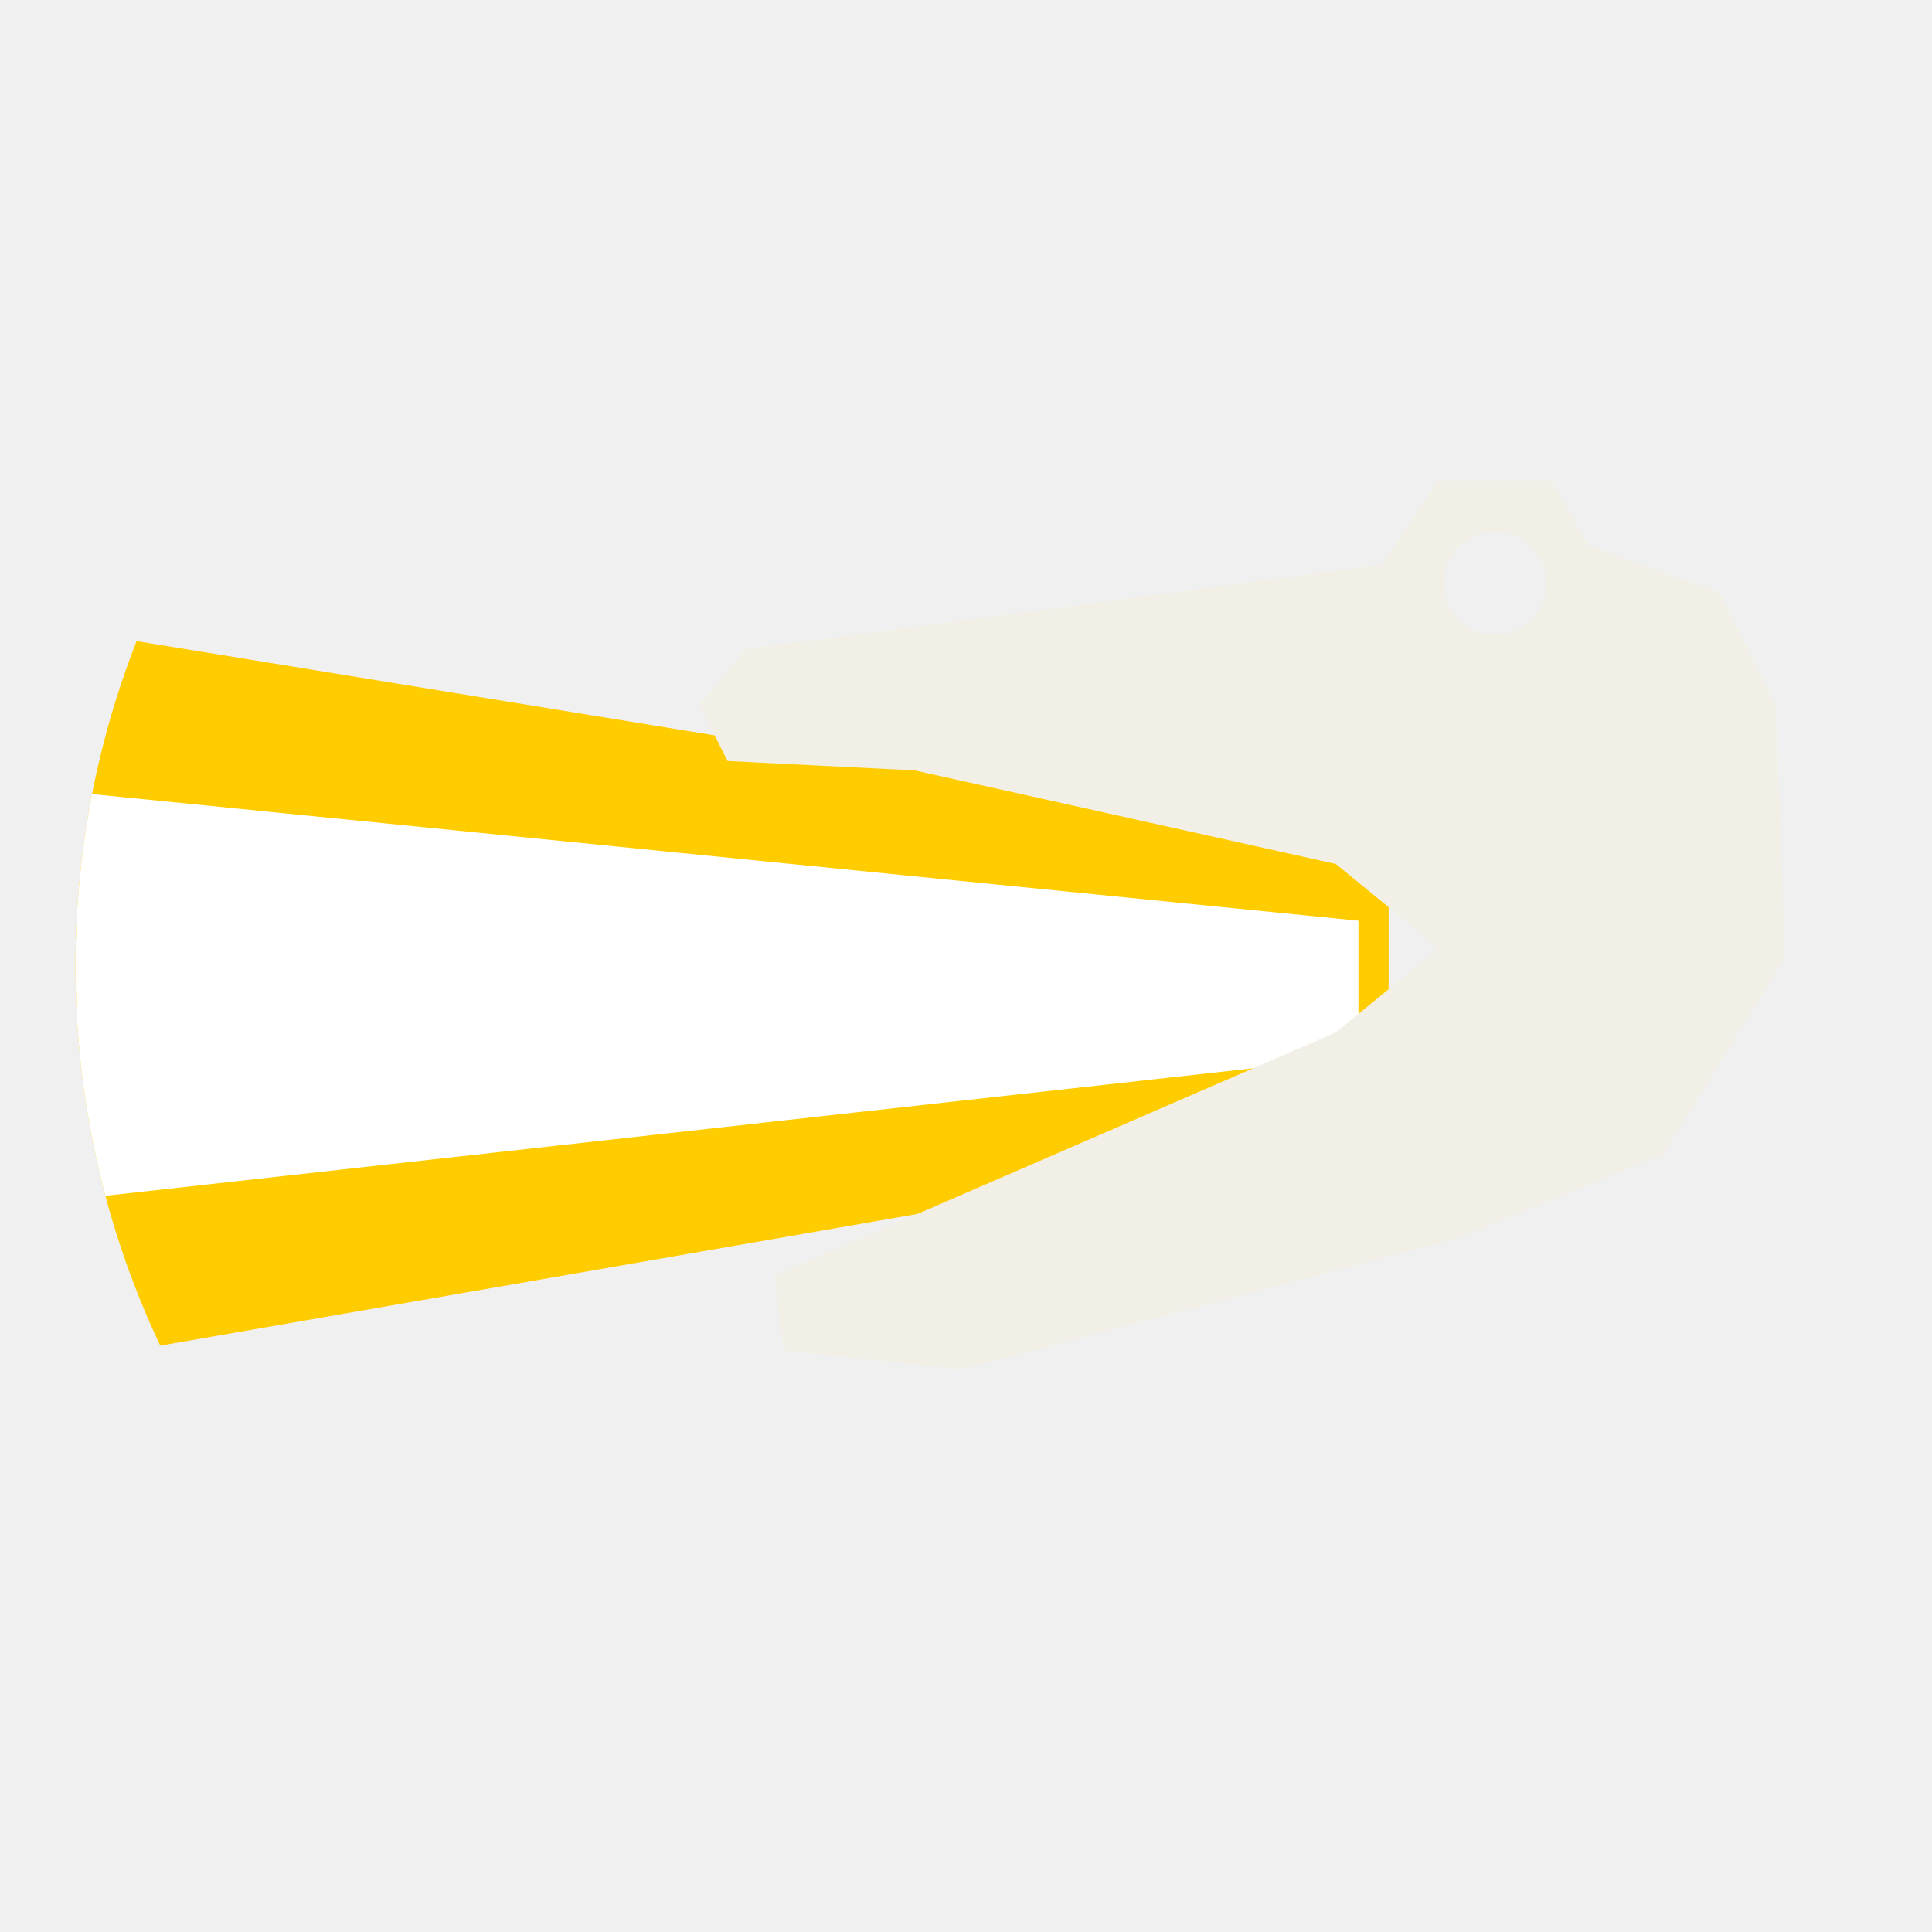
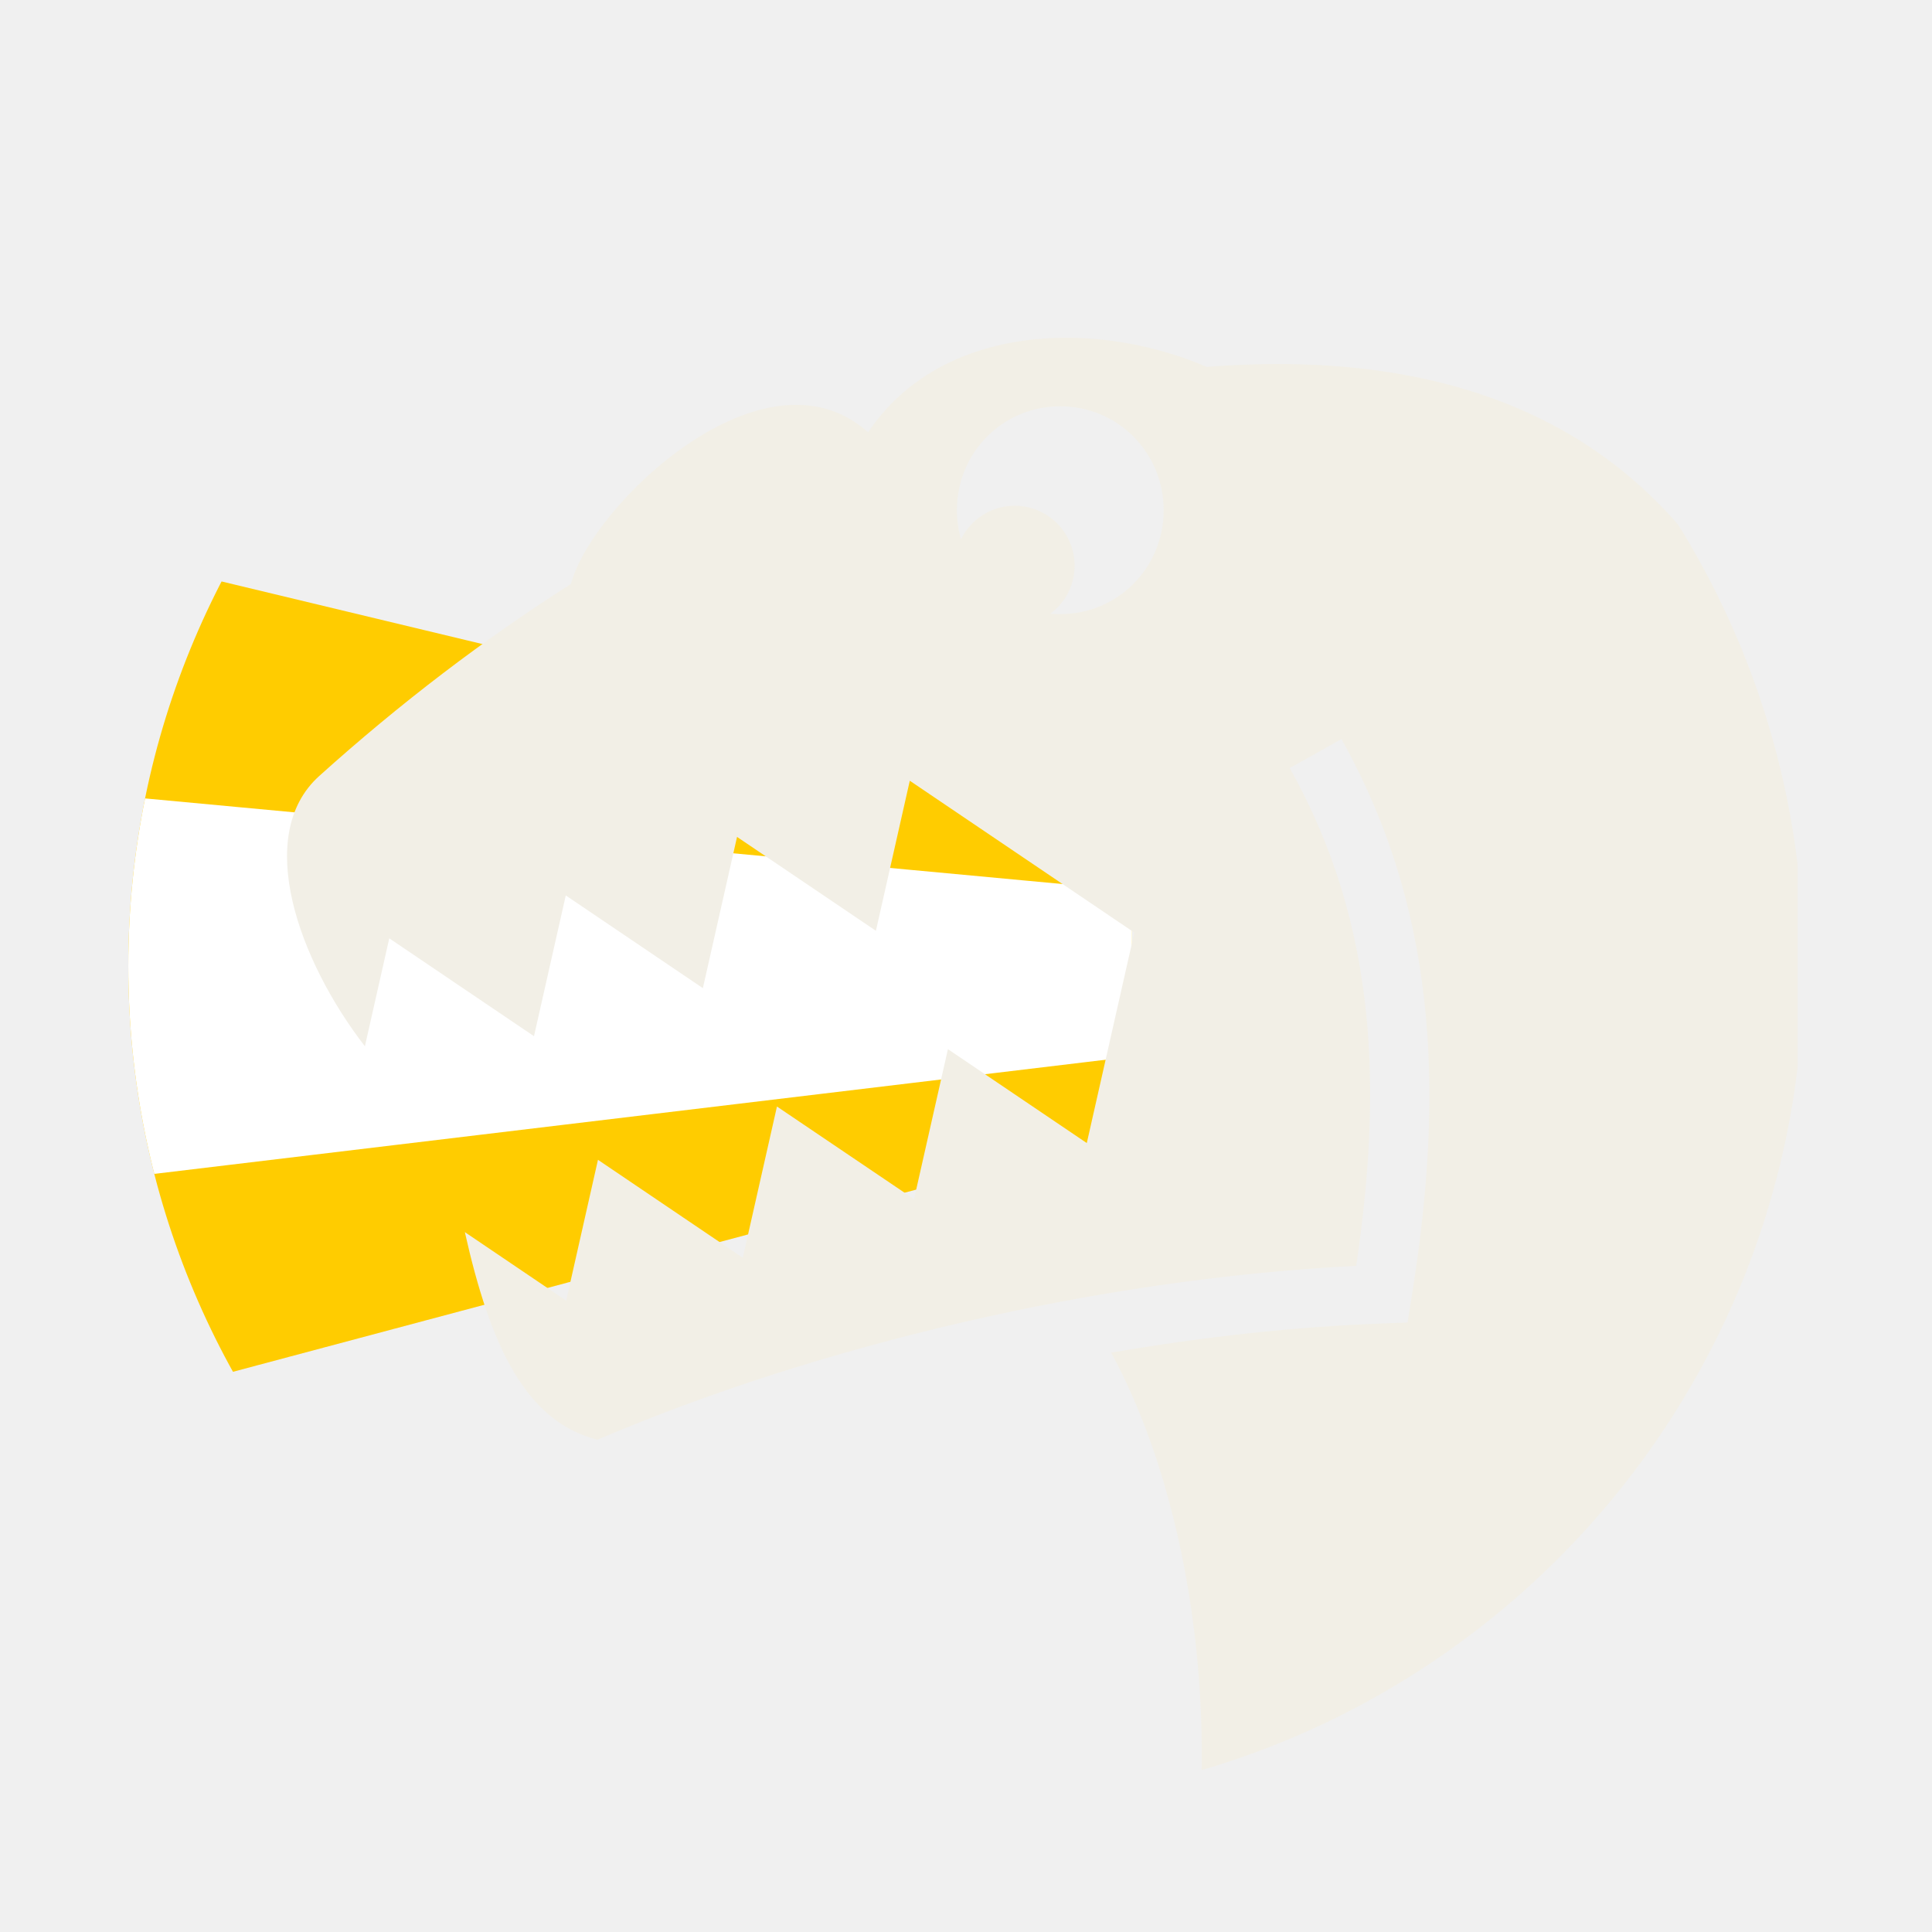
<svg xmlns="http://www.w3.org/2000/svg" width="256" height="256" viewBox="0 0 256 256">
  <defs>
    <clipPath id="disc">
-       <circle cx="128" cy="128" r="118" />
+       <circle cx="128" cy="128" r="111" />
    </clipPath>
  </defs>
  <g clip-path="url(#disc)">
-     <path fill="#ffcc00" d="M 184 112 L 184 150 L 0 182 L 0 82 Z" />
-     <path fill="#ffffff" d="M 180 122 L 180 140 L 0 160 L 0 104 Z" />
-   </g>
-   <g transform="translate(84 50) scale(0.62)">
-     <path fill="#f2efe6" fill-rule="evenodd" d="M 246 124 L 244 70 L 232 46 L 204 36 L 196 22 L 172 22 L 160 40 L 40 56 L 24 58 L 14 70 L 20 82 L 60 84 L 150 104 L 172 122 L 150 140 L 44 186 L 30 192 L 32 208 L 70 212 L 176 184 L 220 166 Z M 184 44 m -11 0 a 11 11 0 1 0 22 0 a 11 11 0 1 0 -22 0 Z" />
+     <path fill="#ffcc00" d="M 150 106 L 0 70 L 0 190 L 150 150 Z" />
+     <path fill="#ffffff" d="M 150 118 L 0 104 L 0 158 L 150 140 Z" />
+     <path fill="#f2efe6" d="M249.03 20.844c-15.316.043-30.757 3.48-44 9.187-7.74-.592-15.25-.91-22.5-.905-90.62.073-143.082 46.573-163.968 126.313v340.218h189.313c-5.18-54.53 5.24-114.066 27.28-154.625-28.882-4.973-57.912-8.197-85.843-9.217l-7.656-.282-1.22-7.592c-9.48-58.97-10.128-119.04 22.064-176.47l16.313 9.126c-28.177 50.266-29 102.555-20.97 157.062 81.76 4.08 170.21 25.267 239.376 54.844 22.725-5.73 33.816-29.686 41.842-65.5l-31.968 21.625-10.03-44.438-45.69 30.907-10.78-47.72-43.25 29.22-10.688-47.313-43.812 29.626-15-66.406 70.844-47.906 10.687 47.344 43.813-29.625 10.78 47.718 43.25-29.25 10.032 44.407 45.656-30.875 7.688 34.063c20.848-26.98 35.224-66.535 14.406-85.28-25.446-22.914-52.26-43.34-79.406-60.564-6.566-24.932-61.027-77.113-93.75-47.874-14.44-21.414-38.472-29.88-62.813-29.812zm2.19 21.625c18.102 0 32.593 14.55 32.593 32.78 0 3.19-.453 6.25-1.282 9.156-3.084-6.24-9.503-10.562-16.936-10.562-10.436 0-18.906 8.47-18.906 18.906 0 6.22 3.018 11.713 7.656 15.156-1.03.097-2.07.125-3.125.125-18.104 0-32.626-14.55-32.626-32.78s14.522-32.78 32.625-32.78z" transform="translate(246 36) scale(-0.42 0.42)" />
  </g>
</svg>
